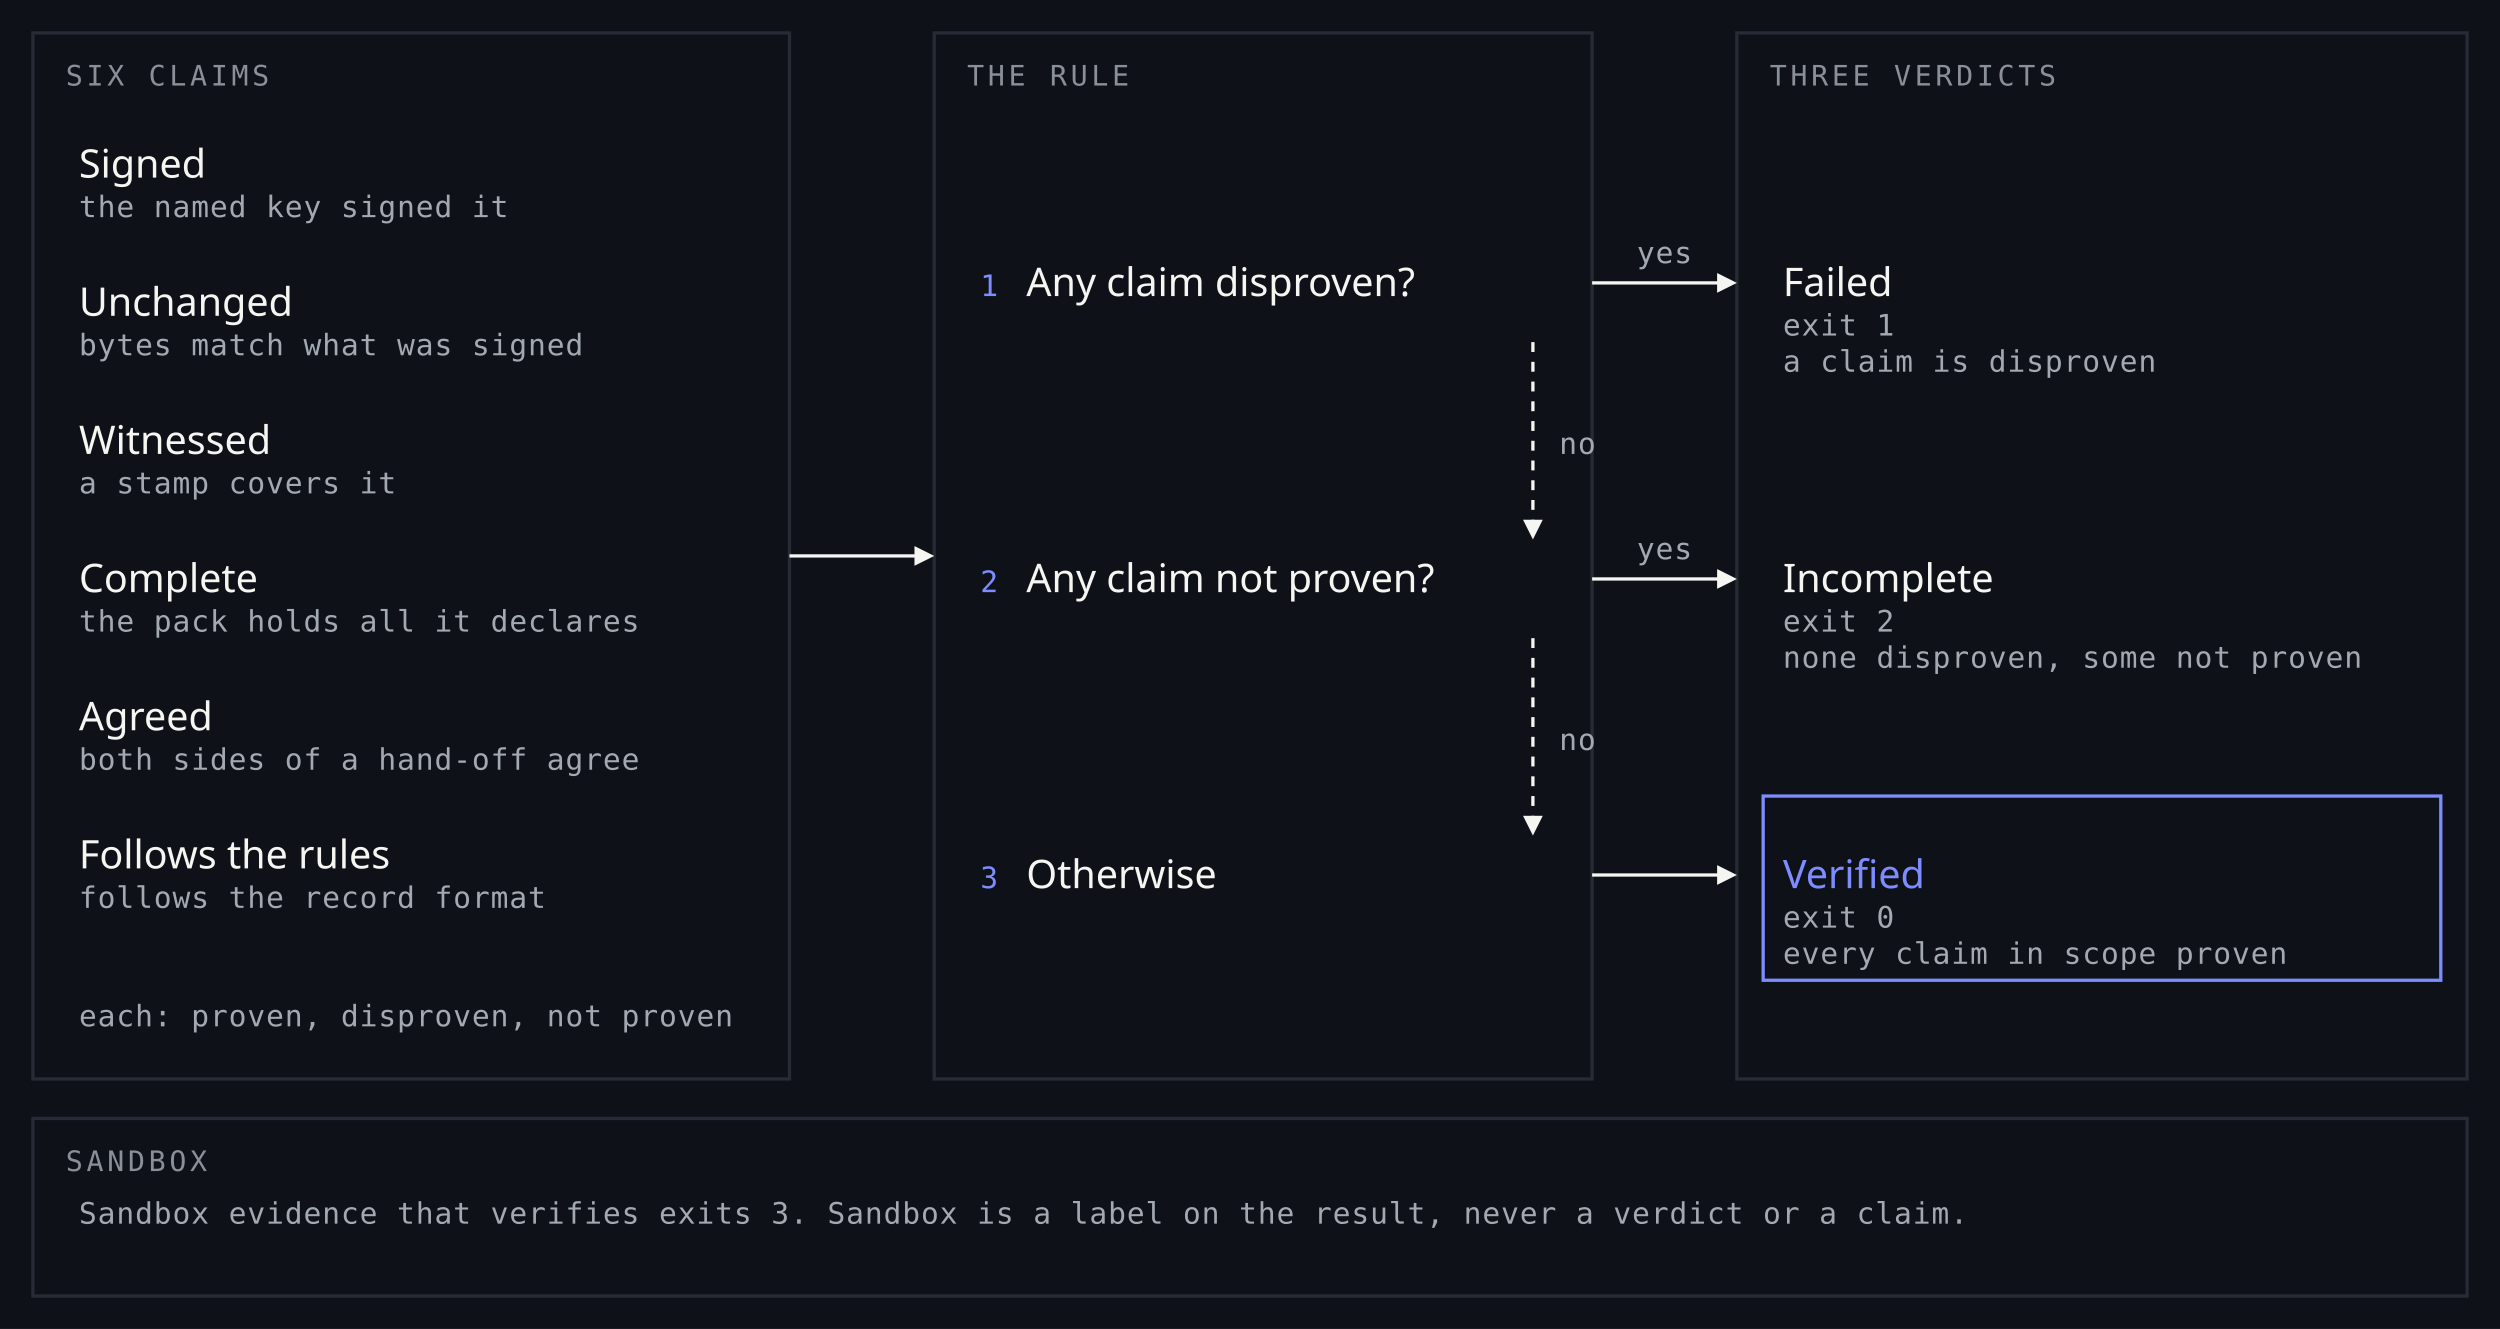
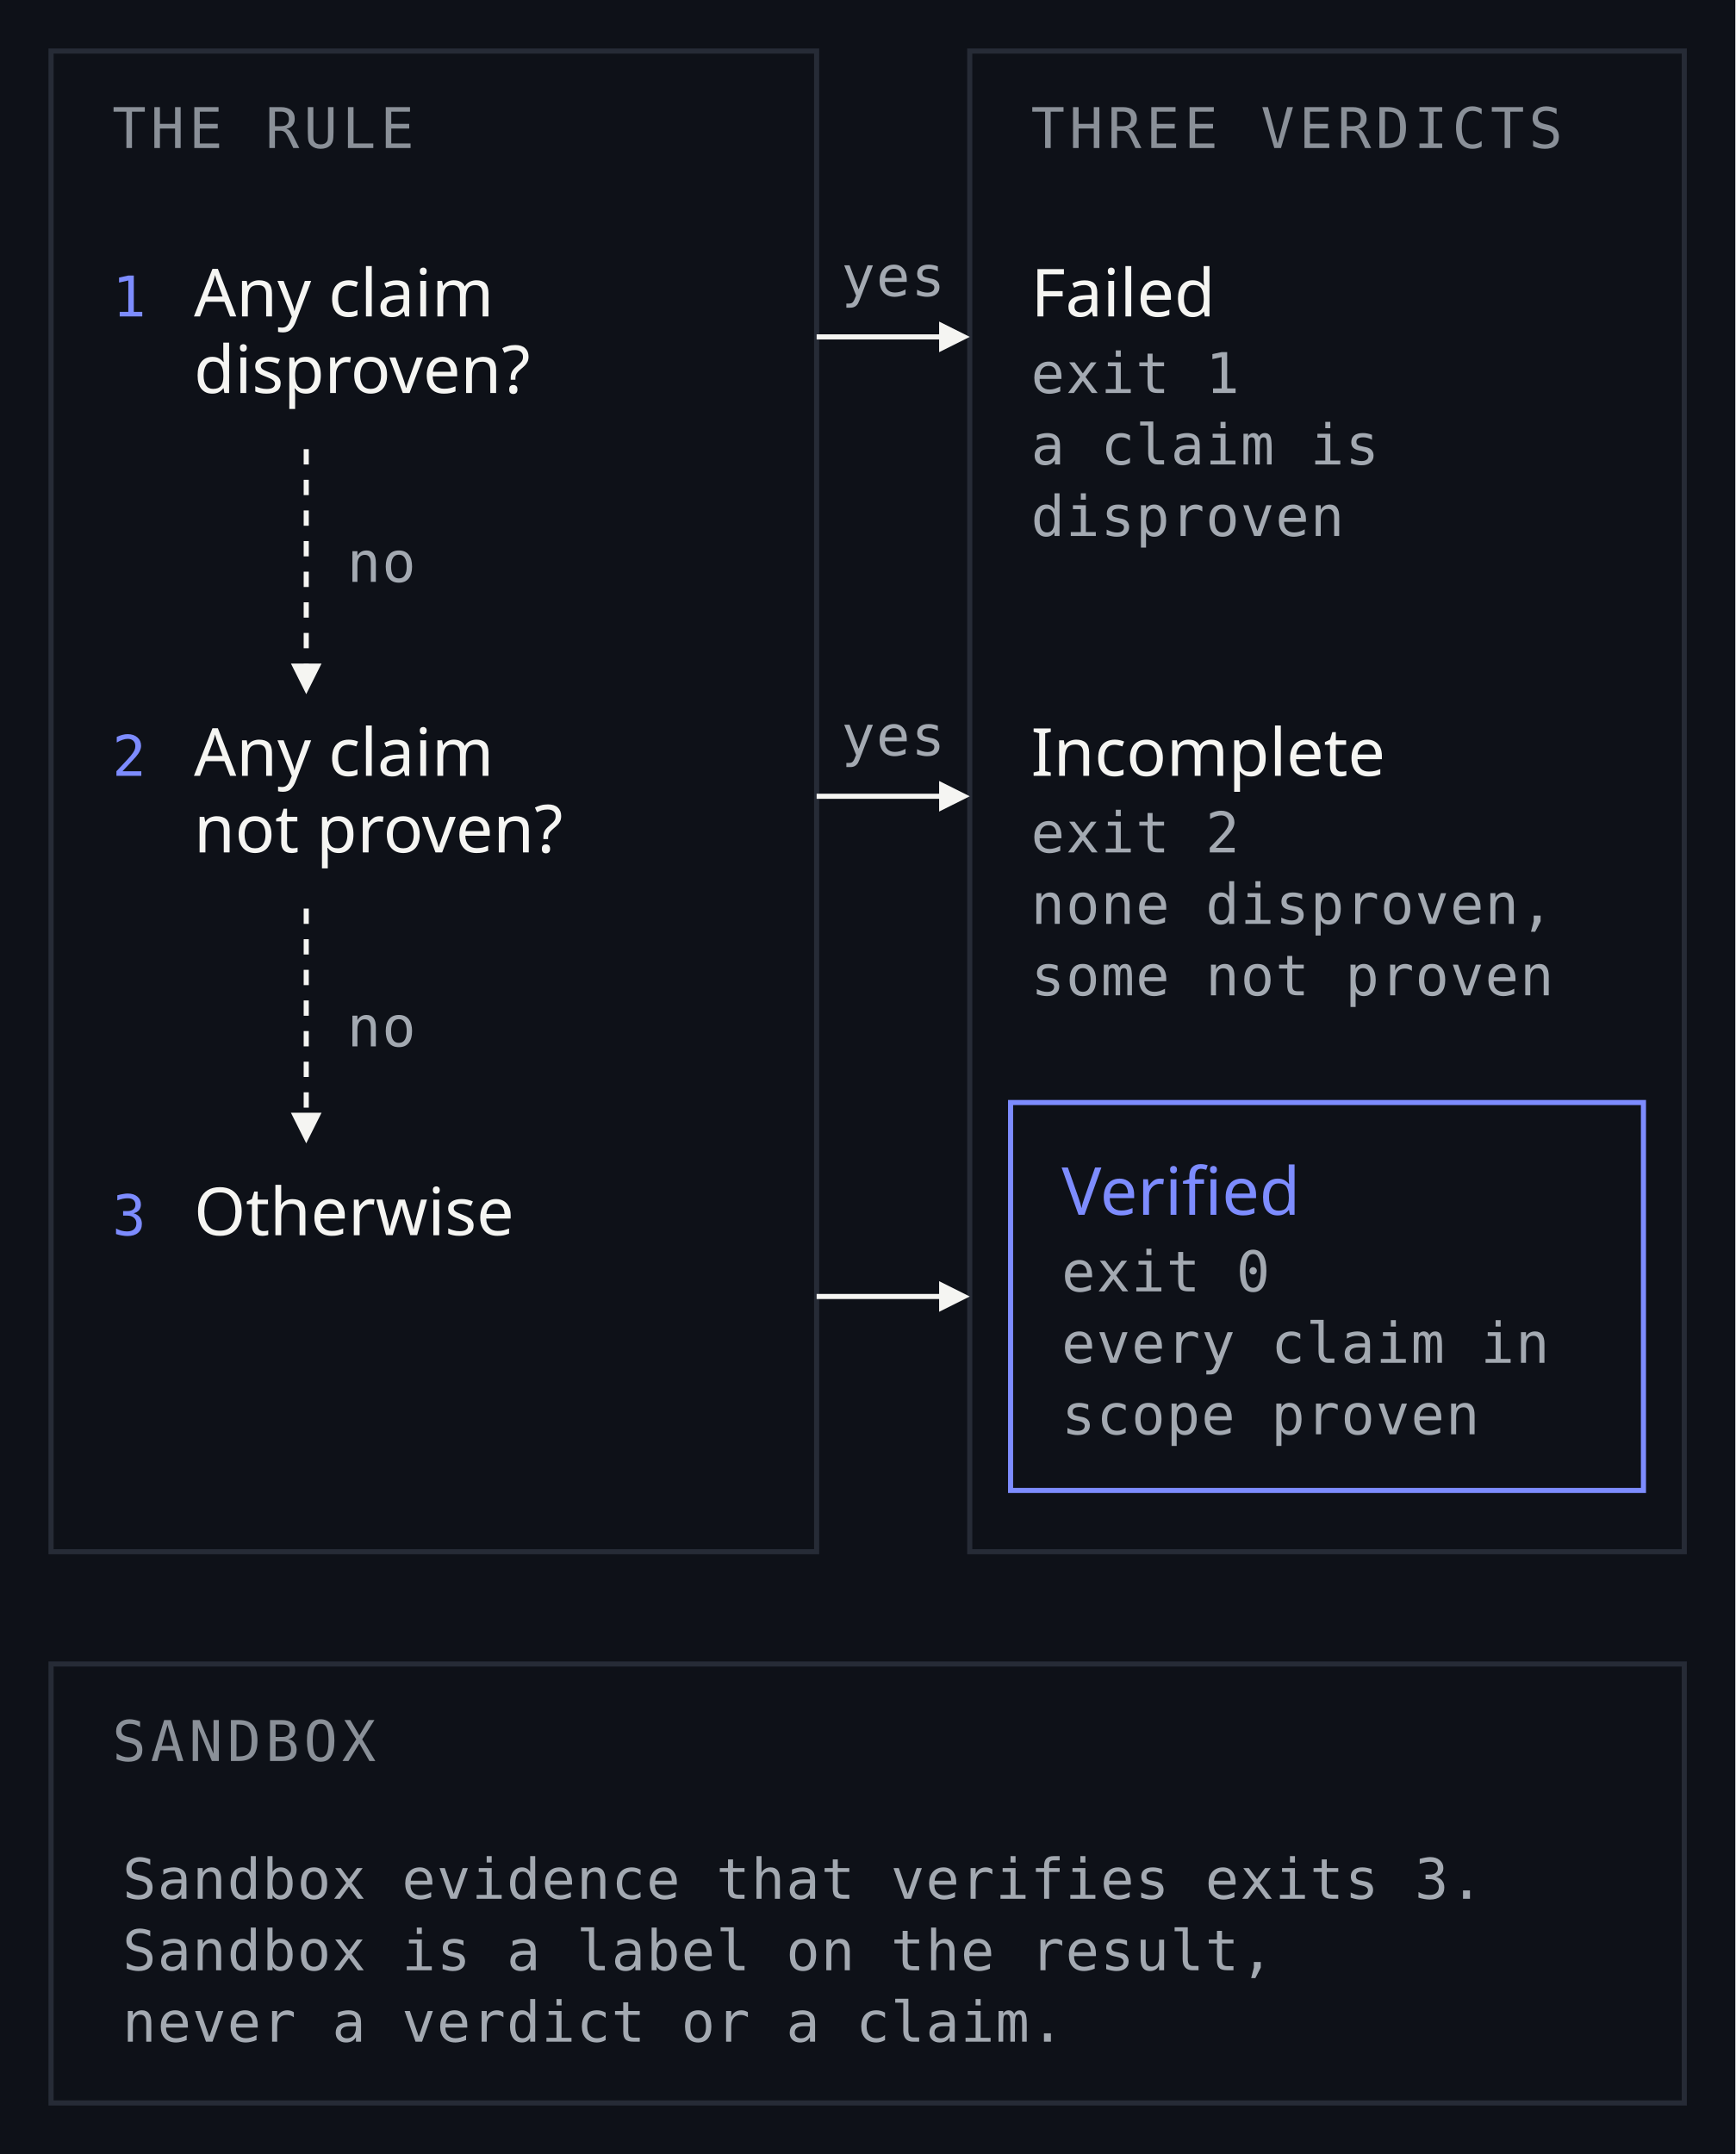
- <svg xmlns="http://www.w3.org/2000/svg" viewBox="0 0 760 404" role="img" aria-label="How six claims become one verdict. On the left are the six claims the kernel checks: signed, unchanged, witnessed, complete, agreed and follows the rules. Each claim is proven, disproven or not proven. In the middle is the rule, read in order. If any claim is disproven, the verdict is Failed. If not, and any claim is not proven, the verdict is Incomplete. Otherwise the verdict is Verified. On the right are the three verdicts and their exit codes: Failed exits 1, Incomplete exits 2 and Verified exits 0. Below, a note: a pack built in the Sandbox that verifies exits 3. Sandbox is a label on the result, not a verdict.">
+ <svg xmlns="http://www.w3.org/2000/svg" viewBox="0 0 340 422" role="img" aria-label="How the claims become one verdict. The rule is read in order. If any claim is disproven, the verdict is Failed, exit 1. If not, and any claim is not proven, the verdict is Incomplete, exit 2. Otherwise the verdict is Verified, exit 0. Below, a note: a pack built in the Sandbox that verifies exits 3. Sandbox is a label on the result, not a verdict.">
  <style>
-   .lbl  { font-family:"Geist",sans-serif; font-size:12px; font-weight:500; fill:#F5F5F2; }
-   .sub  { font-family:"Geist Mono",monospace; font-size:9px; letter-spacing:.03em; fill:#A3A9B1; }
-   .zone { font-family:"Geist Mono",monospace; font-size:8.6px; letter-spacing:.13em; fill:#8A9098; }
-   .step { font-family:"Geist Mono",monospace; font-size:9px; letter-spacing:.07em; fill:#7D8CFF; }
-   .acc  { font-family:"Geist",sans-serif; font-size:12px; font-weight:500; fill:#7D8CFF; }
+   .lbl  { font-family:"Geist",sans-serif; font-size:13px; font-weight:500; fill:#F5F5F2; }
+   .sub  { font-family:"Geist Mono",monospace; font-size:11px; letter-spacing:.02em; fill:#A3A9B1; }
+   .zone { font-family:"Geist Mono",monospace; font-size:11px; letter-spacing:.08em; fill:#8A9098; }
+   .step { font-family:"Geist Mono",monospace; font-size:11px; letter-spacing:.04em; fill:#7D8CFF; }
+   .acc  { font-family:"Geist",sans-serif; font-size:13px; font-weight:500; fill:#7D8CFF; }
</style>
-   <rect x="0" y="0" width="760" height="404" fill="#0E1118" />
-   <rect x="10" y="10" width="230" height="318" fill="none" stroke="#262B36" stroke-width="1" />
-   <text class="zone" x="20" y="26" text-anchor="start">SIX CLAIMS</text>
-   <text class="lbl" x="24" y="54" text-anchor="start">Signed</text>
-   <text class="sub" x="24" y="66" text-anchor="start">the named key signed it</text>
-   <text class="lbl" x="24" y="96" text-anchor="start">Unchanged</text>
-   <text class="sub" x="24" y="108" text-anchor="start">bytes match what was signed</text>
-   <text class="lbl" x="24" y="138" text-anchor="start">Witnessed</text>
-   <text class="sub" x="24" y="150" text-anchor="start">a stamp covers it</text>
-   <text class="lbl" x="24" y="180" text-anchor="start">Complete</text>
-   <text class="sub" x="24" y="192" text-anchor="start">the pack holds all it declares</text>
-   <text class="lbl" x="24" y="222" text-anchor="start">Agreed</text>
-   <text class="sub" x="24" y="234" text-anchor="start">both sides of a hand-off agree</text>
-   <text class="lbl" x="24" y="264" text-anchor="start">Follows the rules</text>
-   <text class="sub" x="24" y="276" text-anchor="start">follows the record format</text>
-   <text class="sub" x="24" y="312" text-anchor="start">each: proven, disproven, not proven</text>
-   <rect x="284" y="10" width="200" height="318" fill="none" stroke="#262B36" stroke-width="1" />
-   <text class="zone" x="294" y="26" text-anchor="start">THE RULE</text>
-   <text class="step" x="298" y="90" text-anchor="start">1</text>
-   <text class="lbl" x="312" y="90" text-anchor="start">Any claim disproven?</text>
-   <text class="step" x="298" y="180" text-anchor="start">2</text>
-   <text class="lbl" x="312" y="180" text-anchor="start">Any claim not proven?</text>
-   <text class="step" x="298" y="270" text-anchor="start">3</text>
-   <text class="lbl" x="312" y="270" text-anchor="start">Otherwise</text>
-   <polyline points="466,104 466.0,159.0" fill="none" stroke="#F5F5F2" stroke-width="1" stroke-dasharray="3 3" />
-   <polygon points="466,164 463.0,158.0 469.0,158.0" fill="#F5F5F2" />
-   <text class="sub" x="474" y="138" text-anchor="start">no</text>
-   <polyline points="466,194 466.0,249.0" fill="none" stroke="#F5F5F2" stroke-width="1" stroke-dasharray="3 3" />
-   <polygon points="466,254 463.0,248.0 469.0,248.0" fill="#F5F5F2" />
-   <text class="sub" x="474" y="228" text-anchor="start">no</text>
-   <rect x="528" y="10" width="222" height="318" fill="none" stroke="#262B36" stroke-width="1" />
-   <text class="zone" x="538" y="26" text-anchor="start">THREE VERDICTS</text>
-   <text class="lbl" x="542" y="90" text-anchor="start">Failed</text>
-   <text class="sub" x="542" y="102" text-anchor="start">exit 1</text>
-   <text class="sub" x="542" y="113" text-anchor="start">a claim is disproven</text>
-   <text class="lbl" x="542" y="180" text-anchor="start">Incomplete</text>
-   <text class="sub" x="542" y="192" text-anchor="start">exit 2</text>
-   <text class="sub" x="542" y="203" text-anchor="start">none disproven, some not proven</text>
-   <rect x="536" y="242" width="206" height="56" fill="none" stroke="#7D8CFF" stroke-width="1" />
-   <text class="acc" x="542" y="270" text-anchor="start">Verified</text>
-   <text class="sub" x="542" y="282" text-anchor="start">exit 0</text>
-   <text class="sub" x="542" y="293" text-anchor="start">every claim in scope proven</text>
-   <polyline points="240,169 279.0,169.0" fill="none" stroke="#F5F5F2" stroke-width="1" />
-   <polygon points="284,169 278.0,172.0 278.0,166.0" fill="#F5F5F2" />
-   <polyline points="484,86 523.0,86.0" fill="none" stroke="#F5F5F2" stroke-width="1" />
-   <polygon points="528,86 522.0,89.0 522.0,83.0" fill="#F5F5F2" />
-   <text class="sub" x="506" y="80" text-anchor="middle">yes</text>
-   <polyline points="484,176 523.0,176.0" fill="none" stroke="#F5F5F2" stroke-width="1" />
-   <polygon points="528,176 522.0,179.0 522.0,173.0" fill="#F5F5F2" />
-   <text class="sub" x="506" y="170" text-anchor="middle">yes</text>
-   <polyline points="484,266 523.0,266.0" fill="none" stroke="#F5F5F2" stroke-width="1" />
-   <polygon points="528,266 522.0,269.0 522.0,263.0" fill="#F5F5F2" />
-   <rect x="10" y="340" width="740" height="54" fill="none" stroke="#262B36" stroke-width="1" />
-   <text class="zone" x="20" y="356" text-anchor="start">SANDBOX</text>
-   <text class="sub" x="24" y="372" text-anchor="start">Sandbox evidence that verifies exits 3. Sandbox is a label on the result, never a verdict or a claim.</text>
+   <rect x="0" y="0" width="340" height="422" fill="#0E1118" />
+   <rect x="10" y="10" width="150" height="294" fill="none" stroke="#262B36" stroke-width="1" />
+   <text class="zone" x="22" y="29" text-anchor="start">THE RULE</text>
+   <text class="step" x="22" y="62" text-anchor="start">1</text>
+   <text class="lbl" x="38" y="62" text-anchor="start">Any claim</text>
+   <text class="lbl" x="38" y="77" text-anchor="start">disproven?</text>
+   <text class="step" x="22" y="152" text-anchor="start">2</text>
+   <text class="lbl" x="38" y="152" text-anchor="start">Any claim</text>
+   <text class="lbl" x="38" y="167" text-anchor="start">not proven?</text>
+   <text class="step" x="22" y="242" text-anchor="start">3</text>
+   <text class="lbl" x="38" y="242" text-anchor="start">Otherwise</text>
+   <polyline points="60,88 60.0,131.0" fill="none" stroke="#F5F5F2" stroke-width="1" stroke-dasharray="3 3" />
+   <polygon points="60,136 57.0,130.0 63.0,130.0" fill="#F5F5F2" />
+   <text class="sub" x="68" y="114" text-anchor="start">no</text>
+   <polyline points="60,178 60.0,219.0" fill="none" stroke="#F5F5F2" stroke-width="1" stroke-dasharray="3 3" />
+   <polygon points="60,224 57.0,218.0 63.0,218.0" fill="#F5F5F2" />
+   <text class="sub" x="68" y="205" text-anchor="start">no</text>
+   <rect x="190" y="10" width="140" height="294" fill="none" stroke="#262B36" stroke-width="1" />
+   <text class="zone" x="202" y="29" text-anchor="start">THREE VERDICTS</text>
+   <text class="lbl" x="202" y="62" text-anchor="start">Failed</text>
+   <text class="sub" x="202" y="77" text-anchor="start">exit 1</text>
+   <text class="sub" x="202" y="91" text-anchor="start">a claim is</text>
+   <text class="sub" x="202" y="105" text-anchor="start">disproven</text>
+   <text class="lbl" x="202" y="152" text-anchor="start">Incomplete</text>
+   <text class="sub" x="202" y="167" text-anchor="start">exit 2</text>
+   <text class="sub" x="202" y="181" text-anchor="start">none disproven,</text>
+   <text class="sub" x="202" y="195" text-anchor="start">some not proven</text>
+   <rect x="198" y="216" width="124" height="76" fill="none" stroke="#7D8CFF" stroke-width="1" />
+   <text class="acc" x="208" y="238" text-anchor="start">Verified</text>
+   <text class="sub" x="208" y="253" text-anchor="start">exit 0</text>
+   <text class="sub" x="208" y="267" text-anchor="start">every claim in</text>
+   <text class="sub" x="208" y="281" text-anchor="start">scope proven</text>
+   <polyline points="160,66 185.0,66.0" fill="none" stroke="#F5F5F2" stroke-width="1" />
+   <polygon points="190,66 184.0,69.0 184.0,63.0" fill="#F5F5F2" />
+   <text class="sub" x="175" y="58" text-anchor="middle">yes</text>
+   <polyline points="160,156 185.0,156.0" fill="none" stroke="#F5F5F2" stroke-width="1" />
+   <polygon points="190,156 184.0,159.0 184.0,153.0" fill="#F5F5F2" />
+   <text class="sub" x="175" y="148" text-anchor="middle">yes</text>
+   <polyline points="160,254 185.0,254.0" fill="none" stroke="#F5F5F2" stroke-width="1" />
+   <polygon points="190,254 184.0,257.0 184.0,251.0" fill="#F5F5F2" />
+   <rect x="10" y="326" width="320" height="86" fill="none" stroke="#262B36" stroke-width="1" />
+   <text class="zone" x="22" y="345" text-anchor="start">SANDBOX</text>
+   <text class="sub" x="24" y="372" text-anchor="start">Sandbox evidence that verifies exits 3.</text>
+   <text class="sub" x="24" y="386" text-anchor="start">Sandbox is a label on the result,</text>
+   <text class="sub" x="24" y="400" text-anchor="start">never a verdict or a claim.</text>
</svg>
